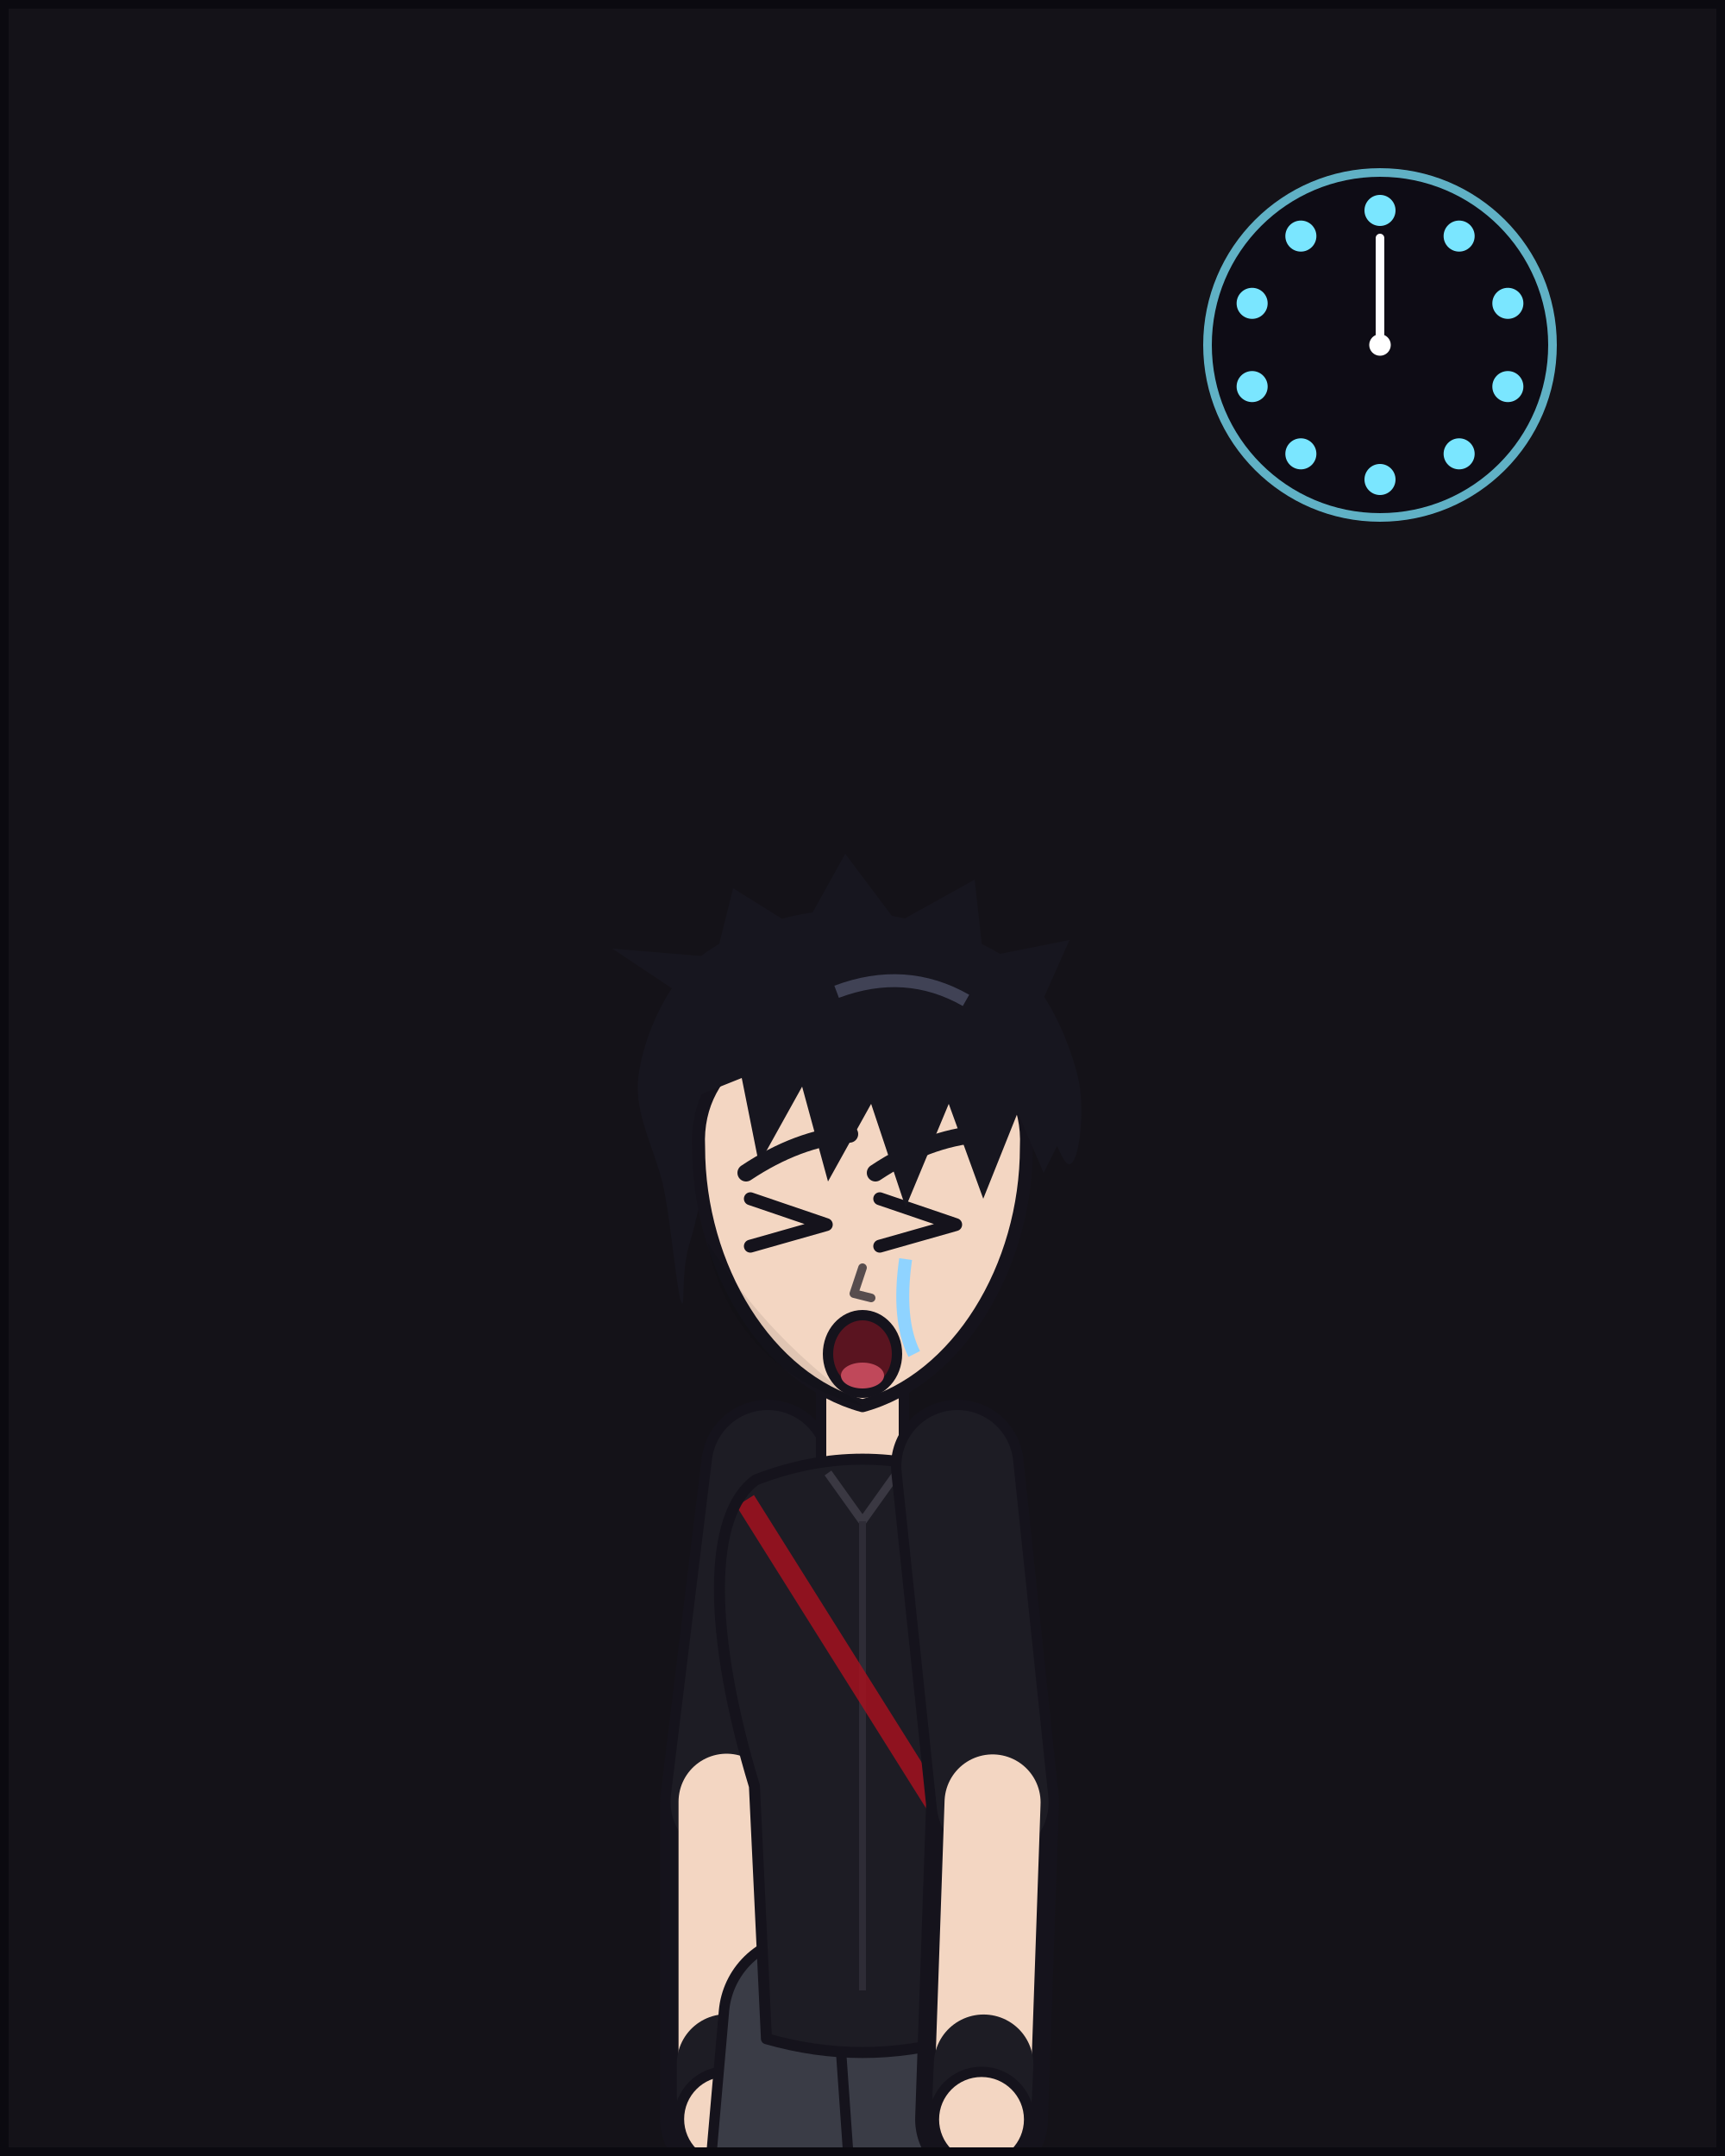
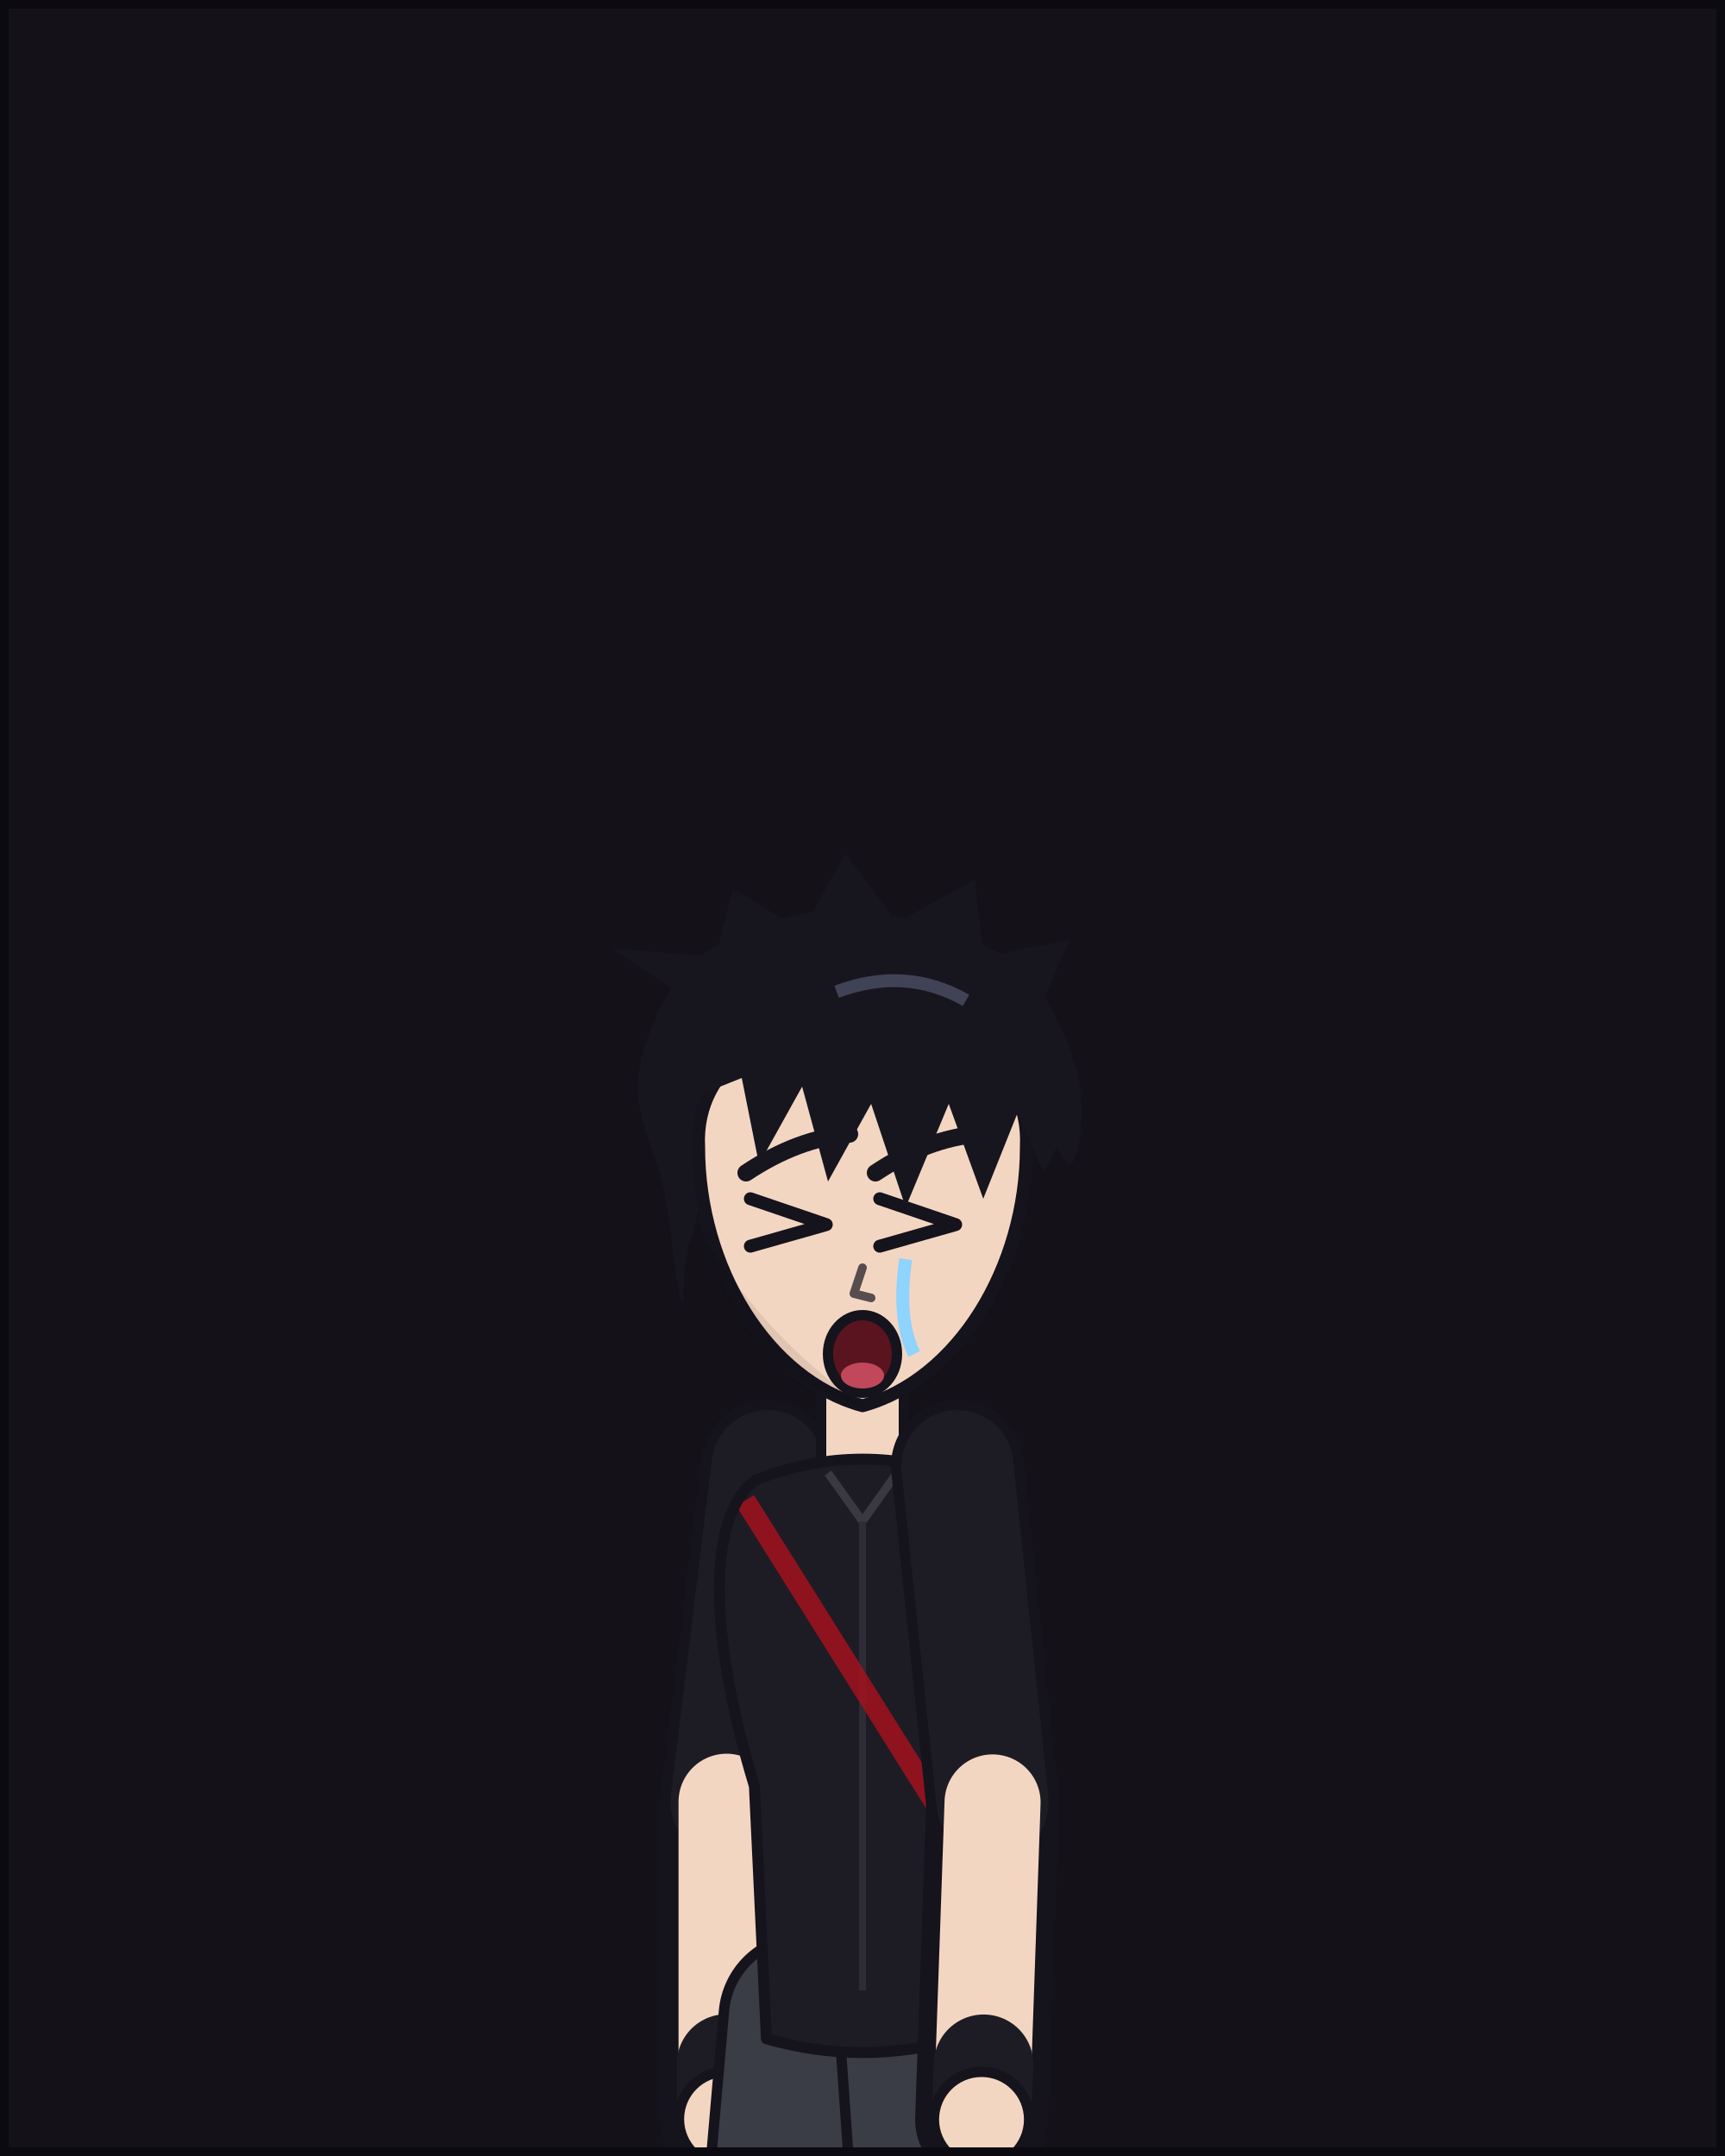
<svg xmlns="http://www.w3.org/2000/svg" width="800" height="1000" viewBox="0 0 800 1000" overflow="hidden">
  <defs>
    <filter id="grayF">
      <feColorMatrix type="saturate" values="0.05" />
    </filter>
    <filter id="silF">
      <feFlood flood-color="#15131c" result="c" />
      <feComposite in="c" in2="SourceAlpha" operator="in" />
    </filter>
    <filter id="porcF">
      <feColorMatrix type="matrix" values="0.25 0.35 0.15 0 0.42  0.25 0.35 0.15 0 0.42  0.25 0.35 0.15 0 0.45  0 0 0 1 0" />
    </filter>
    <filter id="blurF">
      <feGaussianBlur stdDeviation="4" />
    </filter>
  </defs>
  <clipPath id="frameClip">
    <rect width="800" height="1000" />
  </clipPath>
  <g clip-path="url(#frameClip)">
    <rect x="0" y="0" width="800" height="1000" fill="#141218" />
    <g transform="translate(400,560) rotate(0) scale(1.6,1.6) translate(0,235)">
      <defs>
        <clipPath id="tc0">
          <path d="M-27.84,6 L-31.32,-67.2 C-44.92,-112 -44.92,-146 -30.92,-156 Q0,-168 30.92,-156 C44.92,-146 44.92,-112 31.32,-67.2 L27.84,6 Q0,14 -27.84,6Z" />
        </clipPath>
      </defs>
      <path d="M-27.5,-160 L-39.4,-62.7 L-39.4,29.3" stroke="#15131c" stroke-width="38.48" stroke-linecap="round" stroke-linejoin="round" fill="none" />
      <path d="M-27.5,-160 L-39.4,-62.7" stroke="#1d1c24" stroke-width="32.48" stroke-linecap="round" fill="none" />
      <path d="M-39.4,-62.7 L-39.4,29.3" stroke="#f3d6c2" stroke-width="27.84" stroke-linecap="round" fill="none" />
      <path d="M-39.4,13.3 L-39.4,22.3" stroke="#1d1c24" stroke-width="28.84" stroke-linecap="round" fill="none" />
      <circle cx="-39.4" cy="29.3" r="13.8" fill="#f3d6c2" stroke="#15131c" stroke-width="3" />
      <path d="M-16.7,0 L-28.9,139.5 L-28.9,275.5" stroke="#15131c" stroke-width="50.08" stroke-linecap="round" stroke-linejoin="round" fill="none" />
      <path d="M-16.7,0 L-28.9,139.5" stroke="#3a3c46" stroke-width="44.08" stroke-linecap="round" fill="none" />
      <path d="M-28.9,139.5 L-28.9,275.5" stroke="#3a3c46" stroke-width="37.12" stroke-linecap="round" fill="none" />
      <path d="M-38.9,275.5 L1.1,275.5" stroke="#15131c" stroke-width="24" stroke-linecap="round" />
      <path d="M-38.9,275.5 L1.1,275.5" stroke="#1b1b22" stroke-width="18" stroke-linecap="round" />
      <path d="M-38.9,282.5 L1.1,282.5" stroke="#e8e8ea" stroke-width="4" stroke-linecap="round" />
      <path d="M16.7,0 L26.5,139.7 L24.1,275.6" stroke="#15131c" stroke-width="50.08" stroke-linecap="round" stroke-linejoin="round" fill="none" />
      <path d="M16.7,0 L26.5,139.7" stroke="#3a3c46" stroke-width="44.08" stroke-linecap="round" fill="none" />
      <path d="M26.5,139.7 L24.1,275.6" stroke="#3a3c46" stroke-width="37.12" stroke-linecap="round" fill="none" />
      <path d="M14.1,275.5 L54.1,276.2" stroke="#15131c" stroke-width="24" stroke-linecap="round" />
      <path d="M14.1,275.5 L54.1,276.2" stroke="#1b1b22" stroke-width="18" stroke-linecap="round" />
      <path d="M14,282.5 L54,283.2" stroke="#e8e8ea" stroke-width="4" stroke-linecap="round" />
      <g transform="translate(0,0) rotate(0)">
        <path d="M-12,-156 L-12,-190 L12,-190 L12,-156Z" fill="#f3d6c2" stroke="#15131c" stroke-width="3" />
      </g>
      <g transform="translate(0,0) rotate(0)">
        <g clip-path="url(#tc0)">
          <rect x="-60" y="-180" width="120" height="200" fill="#1d1c24" />
          <path d="M-10,-158 L0,-144 L10,-158" stroke="#3a3842" stroke-width="2.4" fill="none" />
          <path d="M0,-144 L0,-8" stroke="#2e2c36" stroke-width="2" />
          <path d="M-34,-150 L30,-48" stroke="#a3101f" stroke-width="6" opacity="0.85" />
        </g>
        <path d="M-27.84,6 L-31.32,-67.2 C-44.92,-112 -44.92,-146 -30.92,-156 Q0,-168 30.92,-156 C44.92,-146 44.92,-112 31.32,-67.2 L27.84,6 Q0,14 -27.84,6Z" fill="none" stroke="#15131c" stroke-width="3.2" stroke-linejoin="round" />
      </g>
      <g transform="translate(0,-235) rotate(0) scale(1.25)">
        <path d="M-46,-4 C-47.7,-12.7 -53,-21.3 -52,-30 C-51,-38.7 -46.3,-49.7 -40,-56 C-33.7,-62.3 -23,-66.3 -14,-68 C-5,-69.7 5.3,-68.3 14,-66 C22.7,-63.7 32,-60 38,-54 C44,-48 48.3,-37.3 50,-30 C51.7,-22.7 50.3,-10.3 48,-10 C45.7,-9.7 43,-23.7 36,-28 C29,-32.3 16.7,-37 6,-36 C-4.7,-35 -20.3,-29.3 -28,-22 C-35.7,-14.7 -37.7,0.7 -40,8 C-42.3,15.3 -41,24 -42,22 C-43,20 -44.3,4.7 -46,-4Z" fill="#17161f" />
        <path d="M-40,-48 L-58,-60 L-34,-58 L-30,-74 L-14,-64 L-4,-82 L8,-66 L26,-76 L28,-58 L48,-62 L40,-44Z" fill="#17161f" />
        <path d="M-38,-14 C-40,-54 40,-54 38,-14 C38,14 22,40 0,46 C-22,40 -38,14 -38,-14Z" fill="#f3d6c2" stroke="#15131c" stroke-width="3" stroke-linejoin="round" />
        <path d="M-36,8 C-32,30 -16,42 0,46 C-14,36 -26,24 -36,8Z" fill="#000" opacity="0.08" />
        <path d="M-26,-2 L-8.4,4 L-26,9" stroke="#15131c" stroke-width="3" fill="none" stroke-linecap="round" stroke-linejoin="round" />
        <path d="M4,-2 L21.6,4 L4,9" stroke="#15131c" stroke-width="3" fill="none" stroke-linecap="round" stroke-linejoin="round" />
        <path d="M-27,-8 Q-15,-16 -3,-17" stroke="#17161f" stroke-width="4" fill="none" stroke-linecap="round" />
        <path d="M3,-8 Q15,-16 27,-17" stroke="#17161f" stroke-width="4" fill="none" stroke-linecap="round" />
        <path d="M0,14 L-2,20 L2,21" stroke="#15131c" stroke-width="2" fill="none" stroke-linecap="round" stroke-linejoin="round" opacity="0.7" />
        <ellipse cx="0" cy="34" rx="8" ry="9" fill="#5a1420" stroke="#15131c" stroke-width="2.4" />
        <ellipse cx="0" cy="39" rx="5" ry="3" fill="#c0485a" />
        <path d="M-38,-26 C-30,-62 42,-64 50,-24 L42,-8 L36,-22 L28,-2 L20,-24 L10,0 L2,-24 L-8,-6 L-14,-28 L-24,-10 L-28,-30Z" fill="#17161f" />
        <path d="M-6,-50 Q10,-56 24,-48" stroke="#4a4d63" stroke-width="3" fill="none" opacity="0.8" />
        <path d="M10,12 q-2,14 2,22" stroke="#8fd3ff" stroke-width="3" fill="none" />
      </g>
      <path d="M27.5,-160 L37.7,-62.5 L34.5,29.4" stroke="#15131c" stroke-width="38.48" stroke-linecap="round" stroke-linejoin="round" fill="none" />
      <path d="M27.5,-160 L37.7,-62.5" stroke="#1d1c24" stroke-width="32.48" stroke-linecap="round" fill="none" />
      <path d="M37.7,-62.5 L34.5,29.4" stroke="#f3d6c2" stroke-width="27.84" stroke-linecap="round" fill="none" />
      <path d="M35.1,13.4 L34.7,22.4" stroke="#1d1c24" stroke-width="28.84" stroke-linecap="round" fill="none" />
      <circle cx="34.5" cy="29.4" r="13.8" fill="#f3d6c2" stroke="#15131c" stroke-width="3" />
    </g>
-     <circle cx="640" cy="160" r="80" fill="#0c0a14" opacity="0.75" stroke="#7ae6ff" stroke-width="4" />
-     <circle cx="640" cy="97.6" r="7.2" fill="#7ae6ff" />
-     <circle cx="676.7" cy="109.5" r="7.2" fill="#7ae6ff" />
-     <circle cx="699.3" cy="140.7" r="7.2" fill="#7ae6ff" />
-     <circle cx="699.3" cy="179.3" r="7.2" fill="#7ae6ff" />
-     <circle cx="676.7" cy="210.5" r="7.2" fill="#7ae6ff" />
-     <circle cx="640" cy="222.4" r="7.2" fill="#7ae6ff" />
-     <circle cx="603.3" cy="210.5" r="7.2" fill="#7ae6ff" />
-     <circle cx="580.7" cy="179.3" r="7.2" fill="#7ae6ff" />
-     <circle cx="580.7" cy="140.7" r="7.2" fill="#7ae6ff" />
-     <circle cx="603.3" cy="109.5" r="7.2" fill="#7ae6ff" />
-     <line x1="640" y1="160" x2="640" y2="110.4" stroke="#fff" stroke-width="4" stroke-linecap="round" />
-     <circle cx="640" cy="160" r="5" fill="#fff" />
    <rect x="2" y="2" width="796" height="996" fill="none" stroke="#0b0a10" stroke-width="4" />
  </g>
</svg>
